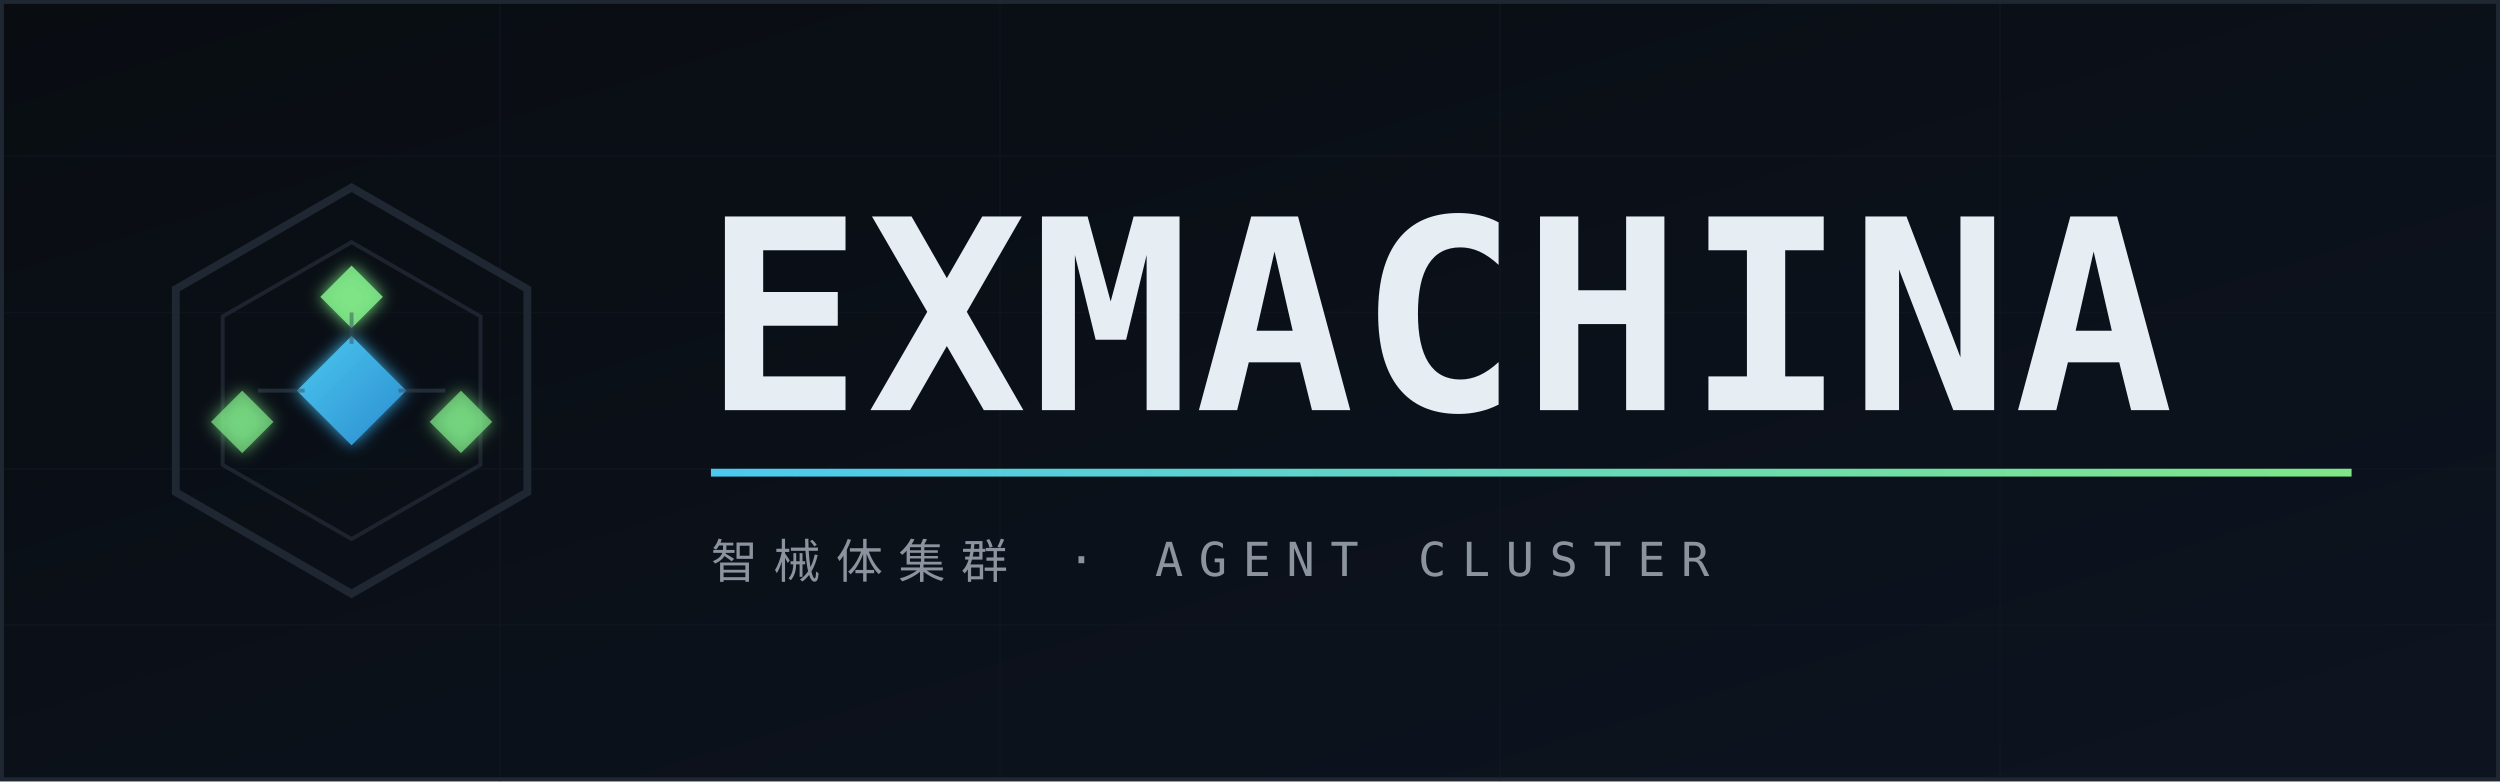
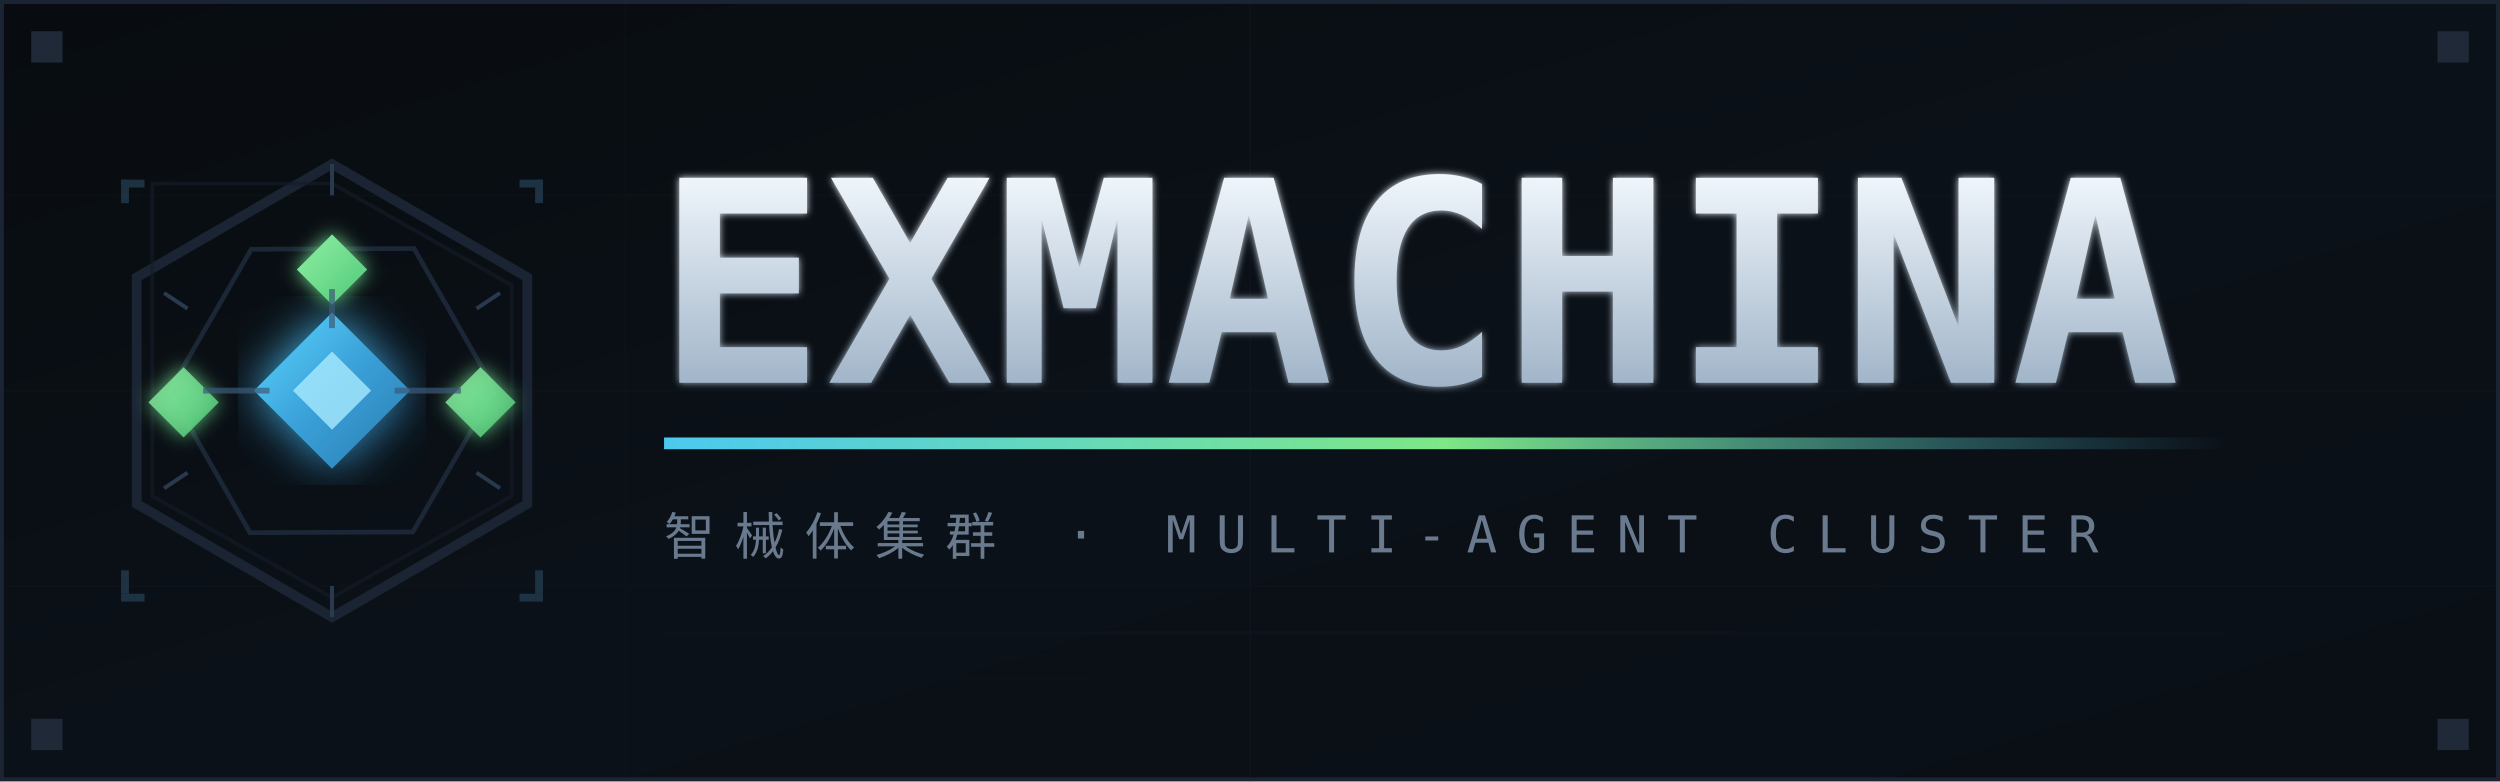
<svg xmlns="http://www.w3.org/2000/svg" width="640" height="200" viewBox="0 0 640 200">
  <defs>
    <linearGradient id="bg" x1="0" y1="0" x2="1" y2="1">
-       <stop offset="0%" stop-color="#090d12" />
-       <stop offset="100%" stop-color="#0d1420" />
+       <stop offset="0%" stop-color="#080c10" />
+       <stop offset="50%" stop-color="#0b1118" />
+       <stop offset="100%" stop-color="#0a0f16" />
    </linearGradient>
-     <linearGradient id="accent" x1="0" y1="0" x2="1" y2="0">
+     <linearGradient id="coreGrad" x1="0" y1="0" x2="1" y2="1">
+       <stop offset="0%" stop-color="#5dd8ff" />
+       <stop offset="50%" stop-color="#3aa0d8" />
+       <stop offset="100%" stop-color="#2a7cb0" />
+     </linearGradient>
+     <linearGradient id="subGrad" x1="0" y1="0" x2="1" y2="1">
+       <stop offset="0%" stop-color="#8ff0a4" />
+       <stop offset="100%" stop-color="#50c878" />
+     </linearGradient>
+     <linearGradient id="textGrad" x1="0" y1="0" x2="0" y2="1">
+       <stop offset="0%" stop-color="#f0f6fc" />
+       <stop offset="100%" stop-color="#a0b4c8" />
+     </linearGradient>
+     <linearGradient id="underline" x1="0" y1="0" x2="1" y2="0">
      <stop offset="0%" stop-color="#4cc9f0" />
-       <stop offset="100%" stop-color="#7ee787" />
+       <stop offset="50%" stop-color="#7ee787" />
+       <stop offset="100%" stop-color="#4cc9f0" stop-opacity="0" />
    </linearGradient>
-     <linearGradient id="nodeGlow" x1="0" y1="0" x2="1" y2="1">
-       <stop offset="0%" stop-color="#4cc9f0" />
-       <stop offset="100%" stop-color="#2a8ccf" />
-     </linearGradient>
-     <filter id="softGlow">
-       <feGaussianBlur stdDeviation="2" result="b" />
+     <filter id="glowBig">
+       <feGaussianBlur stdDeviation="6" result="b" />
+       <feMerge>
+         <feMergeNode in="b" />
+         <feMergeNode in="SourceGraphic" />
+       </feMerge>
+     </filter>
+     <filter id="glowSm">
+       <feGaussianBlur stdDeviation="2.5" result="b" />
+       <feMerge>
+         <feMergeNode in="b" />
+         <feMergeNode in="SourceGraphic" />
+       </feMerge>
+     </filter>
+     <filter id="glowText">
+       <feGaussianBlur stdDeviation="1" result="b" />
      <feMerge>
        <feMergeNode in="b" />
        <feMergeNode in="SourceGraphic" />
      </feMerge>
    </filter>
  </defs>
  <rect width="640" height="200" fill="url(#bg)" />
-   <g stroke="#141a26" stroke-width="0.4" opacity="0.4">
-     <line x1="0" y1="40" x2="640" y2="40" />
-     <line x1="0" y1="80" x2="640" y2="80" />
-     <line x1="0" y1="120" x2="640" y2="120" />
-     <line x1="0" y1="160" x2="640" y2="160" />
-     <line x1="128" y1="0" x2="128" y2="200" />
-     <line x1="256" y1="0" x2="256" y2="200" />
-     <line x1="384" y1="0" x2="384" y2="200" />
-     <line x1="512" y1="0" x2="512" y2="200" />
+   <g stroke="#131a28" stroke-width="0.5" opacity="0.3">
+     <line x1="320" y1="0" x2="320" y2="200" />
+     <line x1="0" y1="100" x2="640" y2="100" />
  </g>
-   <g transform="translate(90,100)">
-     <polygon points="0,-52 45,-26 45,26 0,52 -45,26 -45,-26" fill="none" stroke="#1f2733" stroke-width="2" />
-     <polygon points="0,-38 33,-19 33,19 0,38 -33,19 -33,-19" fill="none" stroke="#2a3240" stroke-width="1" opacity="0.6" />
-     <g filter="url(#softGlow)">
-       <polygon points="0,-14 14,0 0,14 -14,0" fill="url(#nodeGlow)" />
-       <polygon points="0,-32 8,-24 0,-16 -8,-24" fill="#7ee787" opacity="0.9" />
-       <polygon points="28,0 36,8 28,16 20,8" fill="#7ee787" opacity="0.7" />
-       <polygon points="-28,0 -20,8 -28,16 -36,8" fill="#7ee787" opacity="0.7" />
+   <g stroke="#10161f" stroke-width="0.4" opacity="0.3">
+     <line x1="0" y1="50" x2="640" y2="50" />
+     <line x1="0" y1="150" x2="640" y2="150" />
+     <line x1="160" y1="0" x2="160" y2="200" />
+     <line x1="480" y1="0" x2="480" y2="200" />
+   </g>
+   <g transform="translate(85,100)">
+     <polygon points="0,-58 50,-29 50,29 0,58 -50,29 -50,-29" fill="none" stroke="#1a2433" stroke-width="2.5" />
+     <polygon points="0,-53 46,-27 46,27 0,53 -46,27 -46,-53" fill="none" stroke="#141c28" stroke-width="1" opacity="0.6" />
+     <g stroke="#2a3a4e" stroke-width="1">
+       <line x1="0" y1="-58" x2="0" y2="-50" />
+       <line x1="43" y1="-25" x2="37" y2="-21" />
+       <line x1="43" y1="25" x2="37" y2="21" />
+       <line x1="0" y1="58" x2="0" y2="50" />
+       <line x1="-43" y1="25" x2="-37" y2="21" />
+       <line x1="-43" y1="-25" x2="-37" y2="-21" />
    </g>
-     <g stroke="#3a4a5c" stroke-width="1" opacity="0.5">
-       <line x1="0" y1="-12" x2="0" y2="-20" />
-       <line x1="12" y1="0" x2="24" y2="0" />
-       <line x1="-12" y1="0" x2="-24" y2="0" />
+     <polygon points="0,-42 36,-21 36,21 0,42 -36,21 -36,-21" fill="none" stroke="#223044" stroke-width="1.2" opacity="0.7" transform="rotate(30)" />
+     <g filter="url(#glowBig)">
+       <polygon points="0,-20 20,0 0,20 -20,0" fill="url(#coreGrad)" />
+     </g>
+     <polygon points="0,-10 10,0 0,10 -10,0" fill="#a8eaff" opacity="0.8" />
+     <g filter="url(#glowSm)">
+       <polygon points="0,-40 9,-31 0,-22 -9,-31" fill="url(#subGrad)" />
+       <polygon points="38,-6 47,3 38,12 29,3" fill="url(#subGrad)" opacity="0.85" />
+       <polygon points="-38,-6 -29,3 -38,12 -47,3" fill="url(#subGrad)" opacity="0.85" />
+     </g>
+     <g stroke="#3a5a78" stroke-width="1.5" opacity="0.7">
+       <line x1="0" y1="-16" x2="0" y2="-26" />
+       <line x1="16" y1="0" x2="33" y2="0" />
+       <line x1="-16" y1="0" x2="-33" y2="0" />
+     </g>
+     <g fill="#2a4a60" opacity="0.6">
+       <rect x="-54" y="-54" width="6" height="2" />
+       <rect x="-54" y="-54" width="2" height="6" />
+       <rect x="48" y="-54" width="6" height="2" />
+       <rect x="52" y="-54" width="2" height="6" />
+       <rect x="-54" y="52" width="6" height="2" />
+       <rect x="-54" y="46" width="2" height="6" />
+       <rect x="48" y="52" width="6" height="2" />
+       <rect x="52" y="46" width="2" height="6" />
    </g>
  </g>
-   <text x="180" y="105" font-family="'SF Mono','Cascadia Code','Fira Code',monospace" font-size="68" font-weight="800" fill="#e6edf3" letter-spacing="1" text-anchor="start">
+   <text x="168" y="98" font-family="'SF Mono','Cascadia Code','Fira Code','JetBrains Mono',monospace" font-size="72" font-weight="800" fill="url(#textGrad)" letter-spacing="0" text-anchor="start" filter="url(#glowText)">
    EXMACHINA
  </text>
-   <rect x="182" y="120" width="420" height="2" fill="url(#accent)" />
-   <text x="182" y="148" font-family="'SF Mono','Cascadia Code','Fira Code',monospace" font-size="12" fill="#8b949e" letter-spacing="4">
-     智械体集群 · AGENT CLUSTER
+   <rect x="170" y="112" width="400" height="3" fill="url(#underline)" />
+   <text x="170" y="142" font-family="'SF Mono','Cascadia Code',monospace" font-size="13" fill="#6a7a8e" letter-spacing="5">
+     智械体集群 · MULTI-AGENT CLUSTER
  </text>
-   <rect x="0.5" y="0.5" width="639" height="199" fill="none" stroke="#1f2733" stroke-width="1" />
+   <g stroke="#0f1520" stroke-width="1">
+     <line x1="170" y1="162" x2="570" y2="162" opacity="0.4" />
+     <line x1="170" y1="168" x2="400" y2="168" opacity="0.25" />
+     <line x1="170" y1="174" x2="280" y2="174" opacity="0.15" />
+   </g>
+   <rect x="0.5" y="0.5" width="639" height="199" fill="none" stroke="#1a2433" stroke-width="1" />
+   <g fill="#1f2937">
+     <rect x="8" y="8" width="8" height="8" />
+     <rect x="624" y="8" width="8" height="8" />
+     <rect x="8" y="184" width="8" height="8" />
+     <rect x="624" y="184" width="8" height="8" />
+   </g>
</svg>
